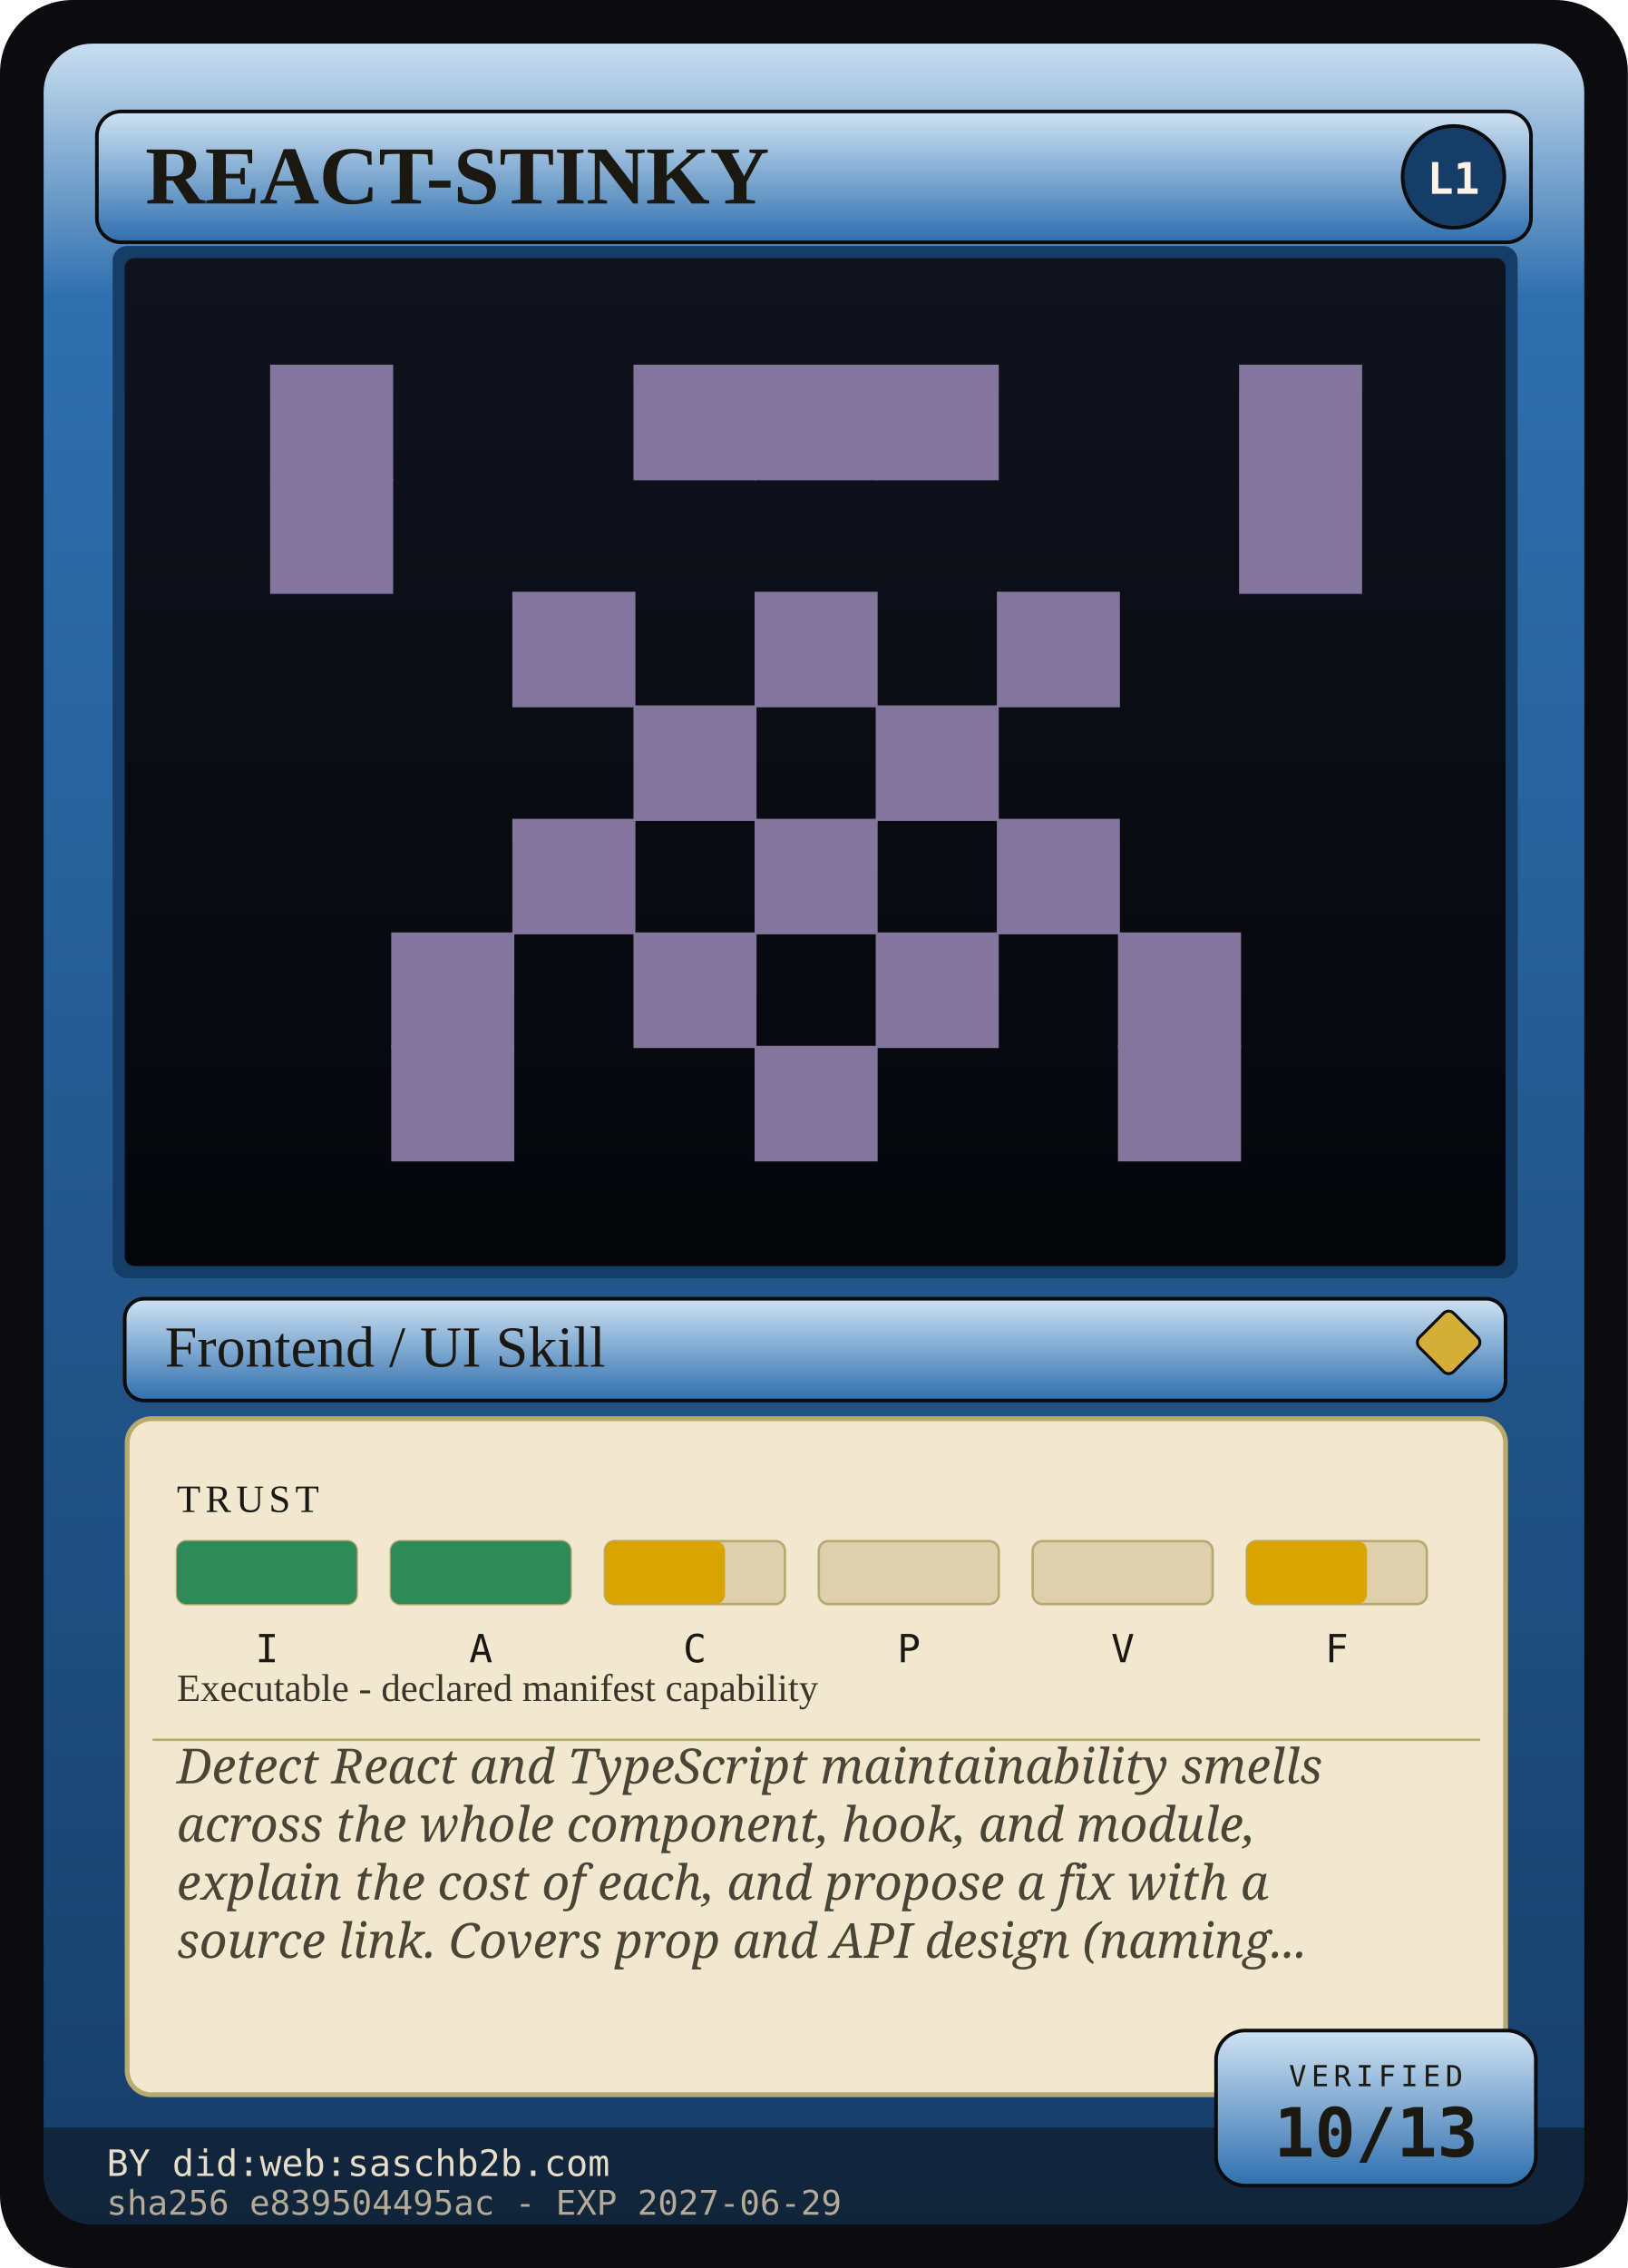
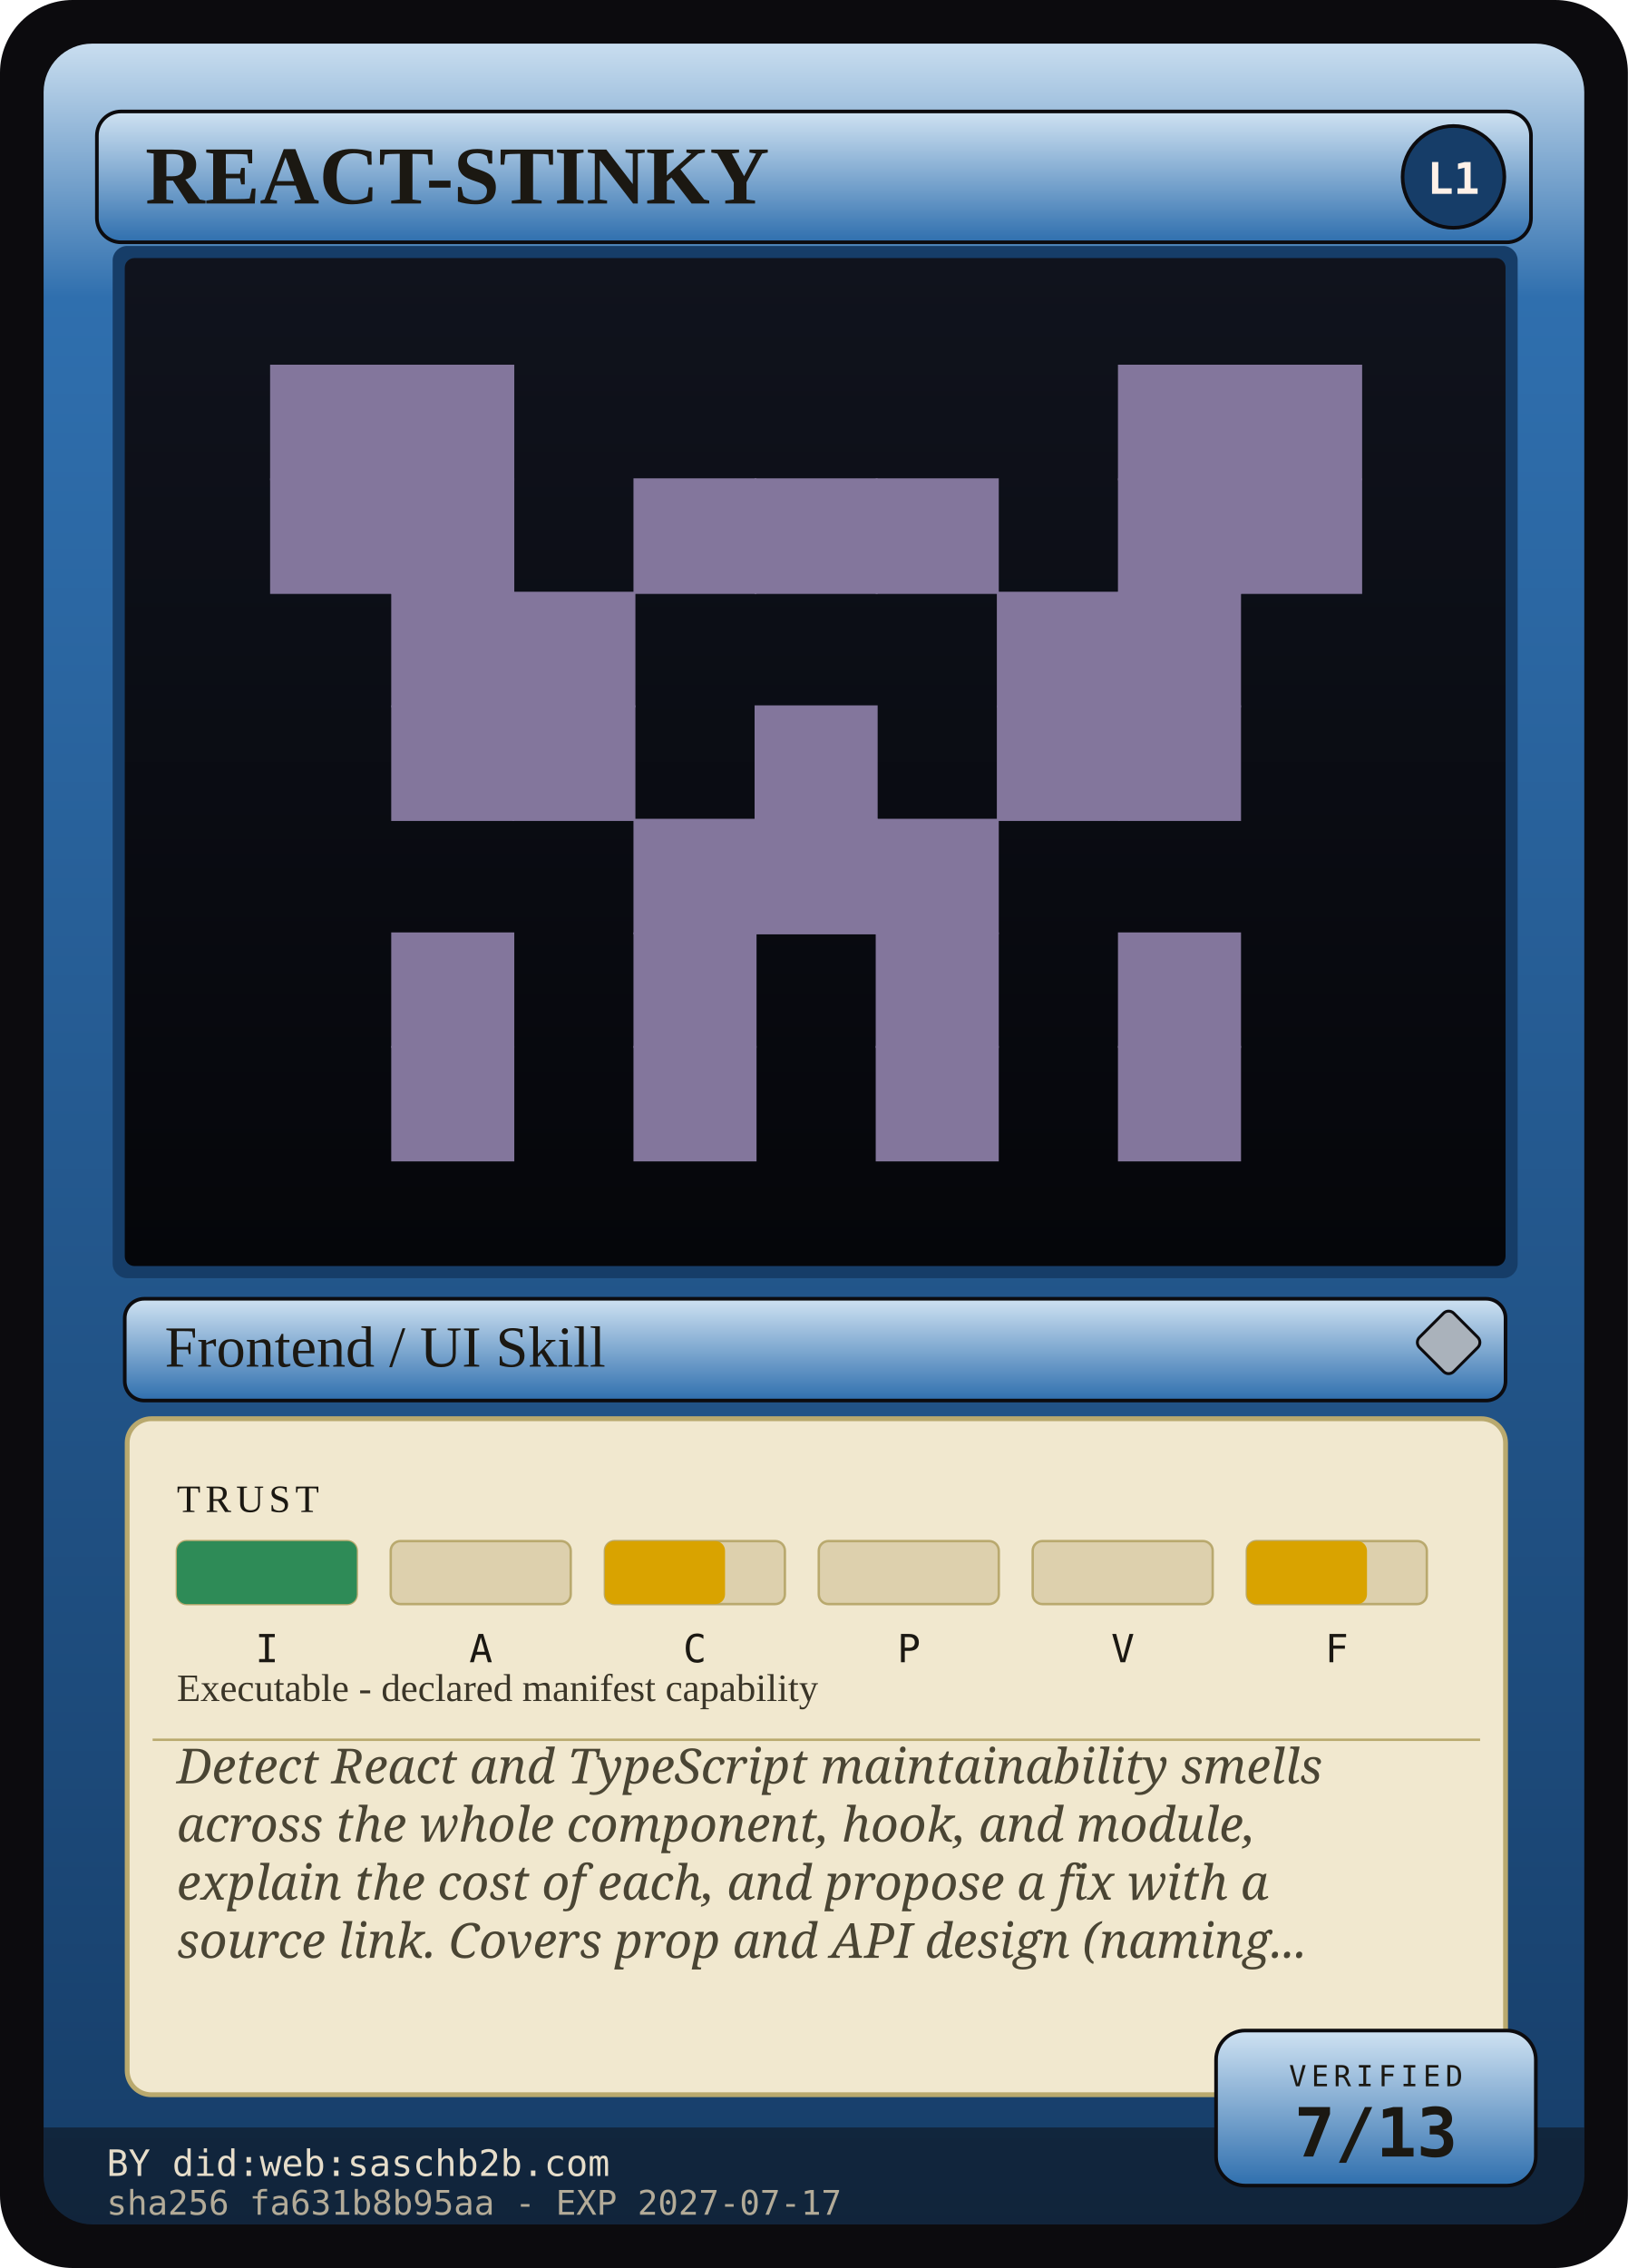
<svg xmlns="http://www.w3.org/2000/svg" width="672" height="936" viewBox="0 0 672 936" font-family="Georgia,'Times New Roman',serif">
  <defs>
    <linearGradient id="frame" x1="0" y1="0" x2="0" y2="1">
      <stop offset="0" stop-color="#cfe2f2" />
      <stop offset="0.12" stop-color="#2f6fae" />
      <stop offset="1" stop-color="#163d68" />
    </linearGradient>
    <linearGradient id="plate" x1="0" y1="0" x2="0" y2="1">
      <stop offset="0" stop-color="#cfe2f2" />
      <stop offset="1" stop-color="#2f6fae" />
    </linearGradient>
    <linearGradient id="art" x1="0" y1="0" x2="0" y2="1">
      <stop offset="0" stop-color="#10131d" />
      <stop offset="1" stop-color="#05060a" />
    </linearGradient>
    <clipPath id="scr">
      <rect x="51.5" y="106.5" width="570" height="416" rx="4" />
    </clipPath>
  </defs>
  <rect x="0" y="0" width="672" height="936" rx="30" fill="#0c0b0e" />
  <rect x="18" y="18" width="636" height="900" rx="20" fill="url(#frame)" />
  <rect x="40" y="46" width="592" height="54" rx="10" fill="url(#plate)" stroke="#0c0b0e" stroke-width="1.5" />
  <text x="60" y="84" font-size="34" font-weight="bold" fill="#1b1812">REACT-STINKY</text>
  <circle cx="600" cy="73" r="21" fill="#163d68" stroke="#0c0b0e" stroke-width="1.5" />
  <text x="600" y="80" font-size="18" font-weight="bold" fill="#fff1e8" text-anchor="middle" font-family="ui-monospace,monospace">L1</text>
  <rect x="46.5" y="101.5" width="580" height="426" rx="6" fill="#163d68" />
  <g clip-path="url(#scr)">
    <rect x="51.5" y="106.5" width="570" height="416" fill="url(#art)" />
    <rect x="111.5" y="150.5" width="50.8" height="47.7" fill="#83769c" />
    <rect x="511.5" y="150.5" width="50.8" height="47.7" fill="#83769c" />
-     <rect x="261.5" y="150.5" width="50.8" height="47.7" fill="#83769c" />
-     <rect x="361.5" y="150.5" width="50.8" height="47.7" fill="#83769c" />
-     <rect x="311.5" y="150.5" width="50.8" height="47.7" fill="#83769c" />
+     <rect x="161.5" y="150.5" width="50.8" height="47.7" fill="#83769c" />
+     <rect x="461.5" y="150.5" width="50.8" height="47.7" fill="#83769c" />
    <rect x="111.5" y="197.4" width="50.8" height="47.7" fill="#83769c" />
    <rect x="511.5" y="197.4" width="50.8" height="47.7" fill="#83769c" />
+     <rect x="161.5" y="197.4" width="50.8" height="47.7" fill="#83769c" />
+     <rect x="461.5" y="197.4" width="50.8" height="47.7" fill="#83769c" />
+     <rect x="261.5" y="197.4" width="50.8" height="47.7" fill="#83769c" />
+     <rect x="361.5" y="197.4" width="50.8" height="47.7" fill="#83769c" />
+     <rect x="311.5" y="197.4" width="50.8" height="47.7" fill="#83769c" />
+     <rect x="161.5" y="244.2" width="50.8" height="47.7" fill="#83769c" />
+     <rect x="461.5" y="244.2" width="50.8" height="47.7" fill="#83769c" />
    <rect x="211.5" y="244.2" width="50.8" height="47.7" fill="#83769c" />
    <rect x="411.5" y="244.2" width="50.8" height="47.7" fill="#83769c" />
-     <rect x="311.5" y="244.2" width="50.8" height="47.7" fill="#83769c" />
-     <rect x="261.5" y="291.1" width="50.8" height="47.7" fill="#83769c" />
-     <rect x="361.5" y="291.1" width="50.8" height="47.7" fill="#83769c" />
-     <rect x="211.5" y="337.9" width="50.8" height="47.7" fill="#83769c" />
-     <rect x="411.5" y="337.9" width="50.8" height="47.7" fill="#83769c" />
+     <rect x="161.5" y="291.1" width="50.8" height="47.7" fill="#83769c" />
+     <rect x="461.5" y="291.1" width="50.8" height="47.7" fill="#83769c" />
+     <rect x="211.5" y="291.1" width="50.8" height="47.7" fill="#83769c" />
+     <rect x="411.5" y="291.1" width="50.8" height="47.7" fill="#83769c" />
+     <rect x="311.5" y="291.1" width="50.8" height="47.7" fill="#83769c" />
+     <rect x="261.5" y="337.9" width="50.8" height="47.7" fill="#83769c" />
+     <rect x="361.5" y="337.9" width="50.8" height="47.7" fill="#83769c" />
    <rect x="311.5" y="337.9" width="50.8" height="47.7" fill="#83769c" />
    <rect x="161.5" y="384.8" width="50.8" height="47.7" fill="#83769c" />
    <rect x="461.5" y="384.8" width="50.8" height="47.7" fill="#83769c" />
    <rect x="261.5" y="384.8" width="50.8" height="47.7" fill="#83769c" />
    <rect x="361.5" y="384.8" width="50.8" height="47.7" fill="#83769c" />
    <rect x="161.5" y="431.6" width="50.8" height="47.7" fill="#83769c" />
    <rect x="461.5" y="431.6" width="50.8" height="47.7" fill="#83769c" />
-     <rect x="311.5" y="431.6" width="50.8" height="47.7" fill="#83769c" />
+     <rect x="261.5" y="431.6" width="50.8" height="47.7" fill="#83769c" />
+     <rect x="361.5" y="431.6" width="50.8" height="47.7" fill="#83769c" />
  </g>
  <rect x="51.5" y="536" width="570" height="42" rx="8" fill="url(#plate)" stroke="#0c0b0e" stroke-width="1.5" />
  <text x="68" y="564" font-size="24" fill="#1b1812">Frontend / UI Skill</text>
-   <rect x="588" y="544" width="20" height="20" rx="3" transform="rotate(45 598 554)" fill="#d4af37" stroke="#0c0b0e" stroke-width="1.2" />
+   <rect x="588" y="544" width="20" height="20" rx="3" transform="rotate(45 598 554)" fill="#aab2bb" stroke="#0c0b0e" stroke-width="1.2" />
  <rect x="52.5" y="585.5" width="569" height="279" rx="10" fill="#f1e8cf" stroke="#b9a96e" stroke-width="2" />
  <text x="73" y="624" font-size="16" letter-spacing="2" fill="#1b1812">TRUST</text>
  <rect x="73.0" y="636" width="74.3" height="26" rx="4" fill="#ddd0ad" stroke="#b9a96e" stroke-width="1" />
  <rect x="73.0" y="636" width="74.3" height="26" rx="4" fill="#2e8b57" />
  <text x="110.2" y="686" font-size="16" fill="#1b1812" text-anchor="middle" font-family="ui-monospace,monospace">I</text>
  <rect x="161.3" y="636" width="74.3" height="26" rx="4" fill="#ddd0ad" stroke="#b9a96e" stroke-width="1" />
-   <rect x="161.3" y="636" width="74.3" height="26" rx="4" fill="#2e8b57" />
+   <rect x="161.3" y="636" width="0.0" height="26" rx="4" fill="#8a8378" />
  <text x="198.5" y="686" font-size="16" fill="#1b1812" text-anchor="middle" font-family="ui-monospace,monospace">A</text>
  <rect x="249.7" y="636" width="74.3" height="26" rx="4" fill="#ddd0ad" stroke="#b9a96e" stroke-width="1" />
  <rect x="249.7" y="636" width="49.6" height="26" rx="4" fill="#d9a300" />
  <text x="286.8" y="686" font-size="16" fill="#1b1812" text-anchor="middle" font-family="ui-monospace,monospace">C</text>
  <rect x="338.0" y="636" width="74.3" height="26" rx="4" fill="#ddd0ad" stroke="#b9a96e" stroke-width="1" />
  <rect x="338.0" y="636" width="0.0" height="26" rx="4" fill="#8a8378" />
  <text x="375.2" y="686" font-size="16" fill="#1b1812" text-anchor="middle" font-family="ui-monospace,monospace">P</text>
  <rect x="426.3" y="636" width="74.3" height="26" rx="4" fill="#ddd0ad" stroke="#b9a96e" stroke-width="1" />
  <rect x="426.3" y="636" width="0.0" height="26" rx="4" fill="#8a8378" />
  <text x="463.5" y="686" font-size="16" fill="#1b1812" text-anchor="middle" font-family="ui-monospace,monospace">V</text>
  <rect x="514.7" y="636" width="74.3" height="26" rx="4" fill="#ddd0ad" stroke="#b9a96e" stroke-width="1" />
  <rect x="514.7" y="636" width="49.6" height="26" rx="4" fill="#d9a300" />
  <text x="551.8" y="686" font-size="16" fill="#1b1812" text-anchor="middle" font-family="ui-monospace,monospace">F</text>
  <text x="73" y="702" font-size="16" fill="#3a3528">Executable - declared manifest capability</text>
  <line x1="63" y1="718" x2="611" y2="718" stroke="#b9a96e" stroke-width="1" />
  <text x="73" y="736" font-size="20" font-style="italic" fill="#4a4534" font-family="Georgia,serif">Detect React and TypeScript maintainability smells</text>
  <text x="73" y="760" font-size="20" font-style="italic" fill="#4a4534" font-family="Georgia,serif">across the whole component, hook, and module,</text>
  <text x="73" y="784" font-size="20" font-style="italic" fill="#4a4534" font-family="Georgia,serif">explain the cost of each, and propose a fix with a</text>
  <text x="73" y="808" font-size="20" font-style="italic" fill="#4a4534" font-family="Georgia,serif">source link. Covers prop and API design (naming...</text>
  <rect x="18" y="878" width="636" height="40" fill="#0c0b0e" opacity="0.5" />
  <text x="44" y="898" font-size="15" fill="#e6ddca" font-family="ui-monospace,monospace">BY did:web:saschb2b.com</text>
-   <text x="44" y="914" font-size="14" fill="#b3ab98" font-family="ui-monospace,monospace">sha256 e839504495ac - EXP 2027-06-29</text>
+   <text x="44" y="914" font-size="14" fill="#b3ab98" font-family="ui-monospace,monospace">sha256 fa631b8b95aa - EXP 2027-07-17</text>
  <rect x="502" y="838" width="132" height="64" rx="12" fill="url(#plate)" stroke="#0c0b0e" stroke-width="1.5" />
  <text x="568" y="861" font-size="12" letter-spacing="2" fill="#1b1812" text-anchor="middle" font-family="ui-monospace,monospace">VERIFIED</text>
-   <text x="568" y="890" font-size="28" font-weight="bold" fill="#1b1812" text-anchor="middle" font-family="ui-monospace,monospace">10/13</text>
+   <text x="568" y="890" font-size="28" font-weight="bold" fill="#1b1812" text-anchor="middle" font-family="ui-monospace,monospace">7/13</text>
</svg>
